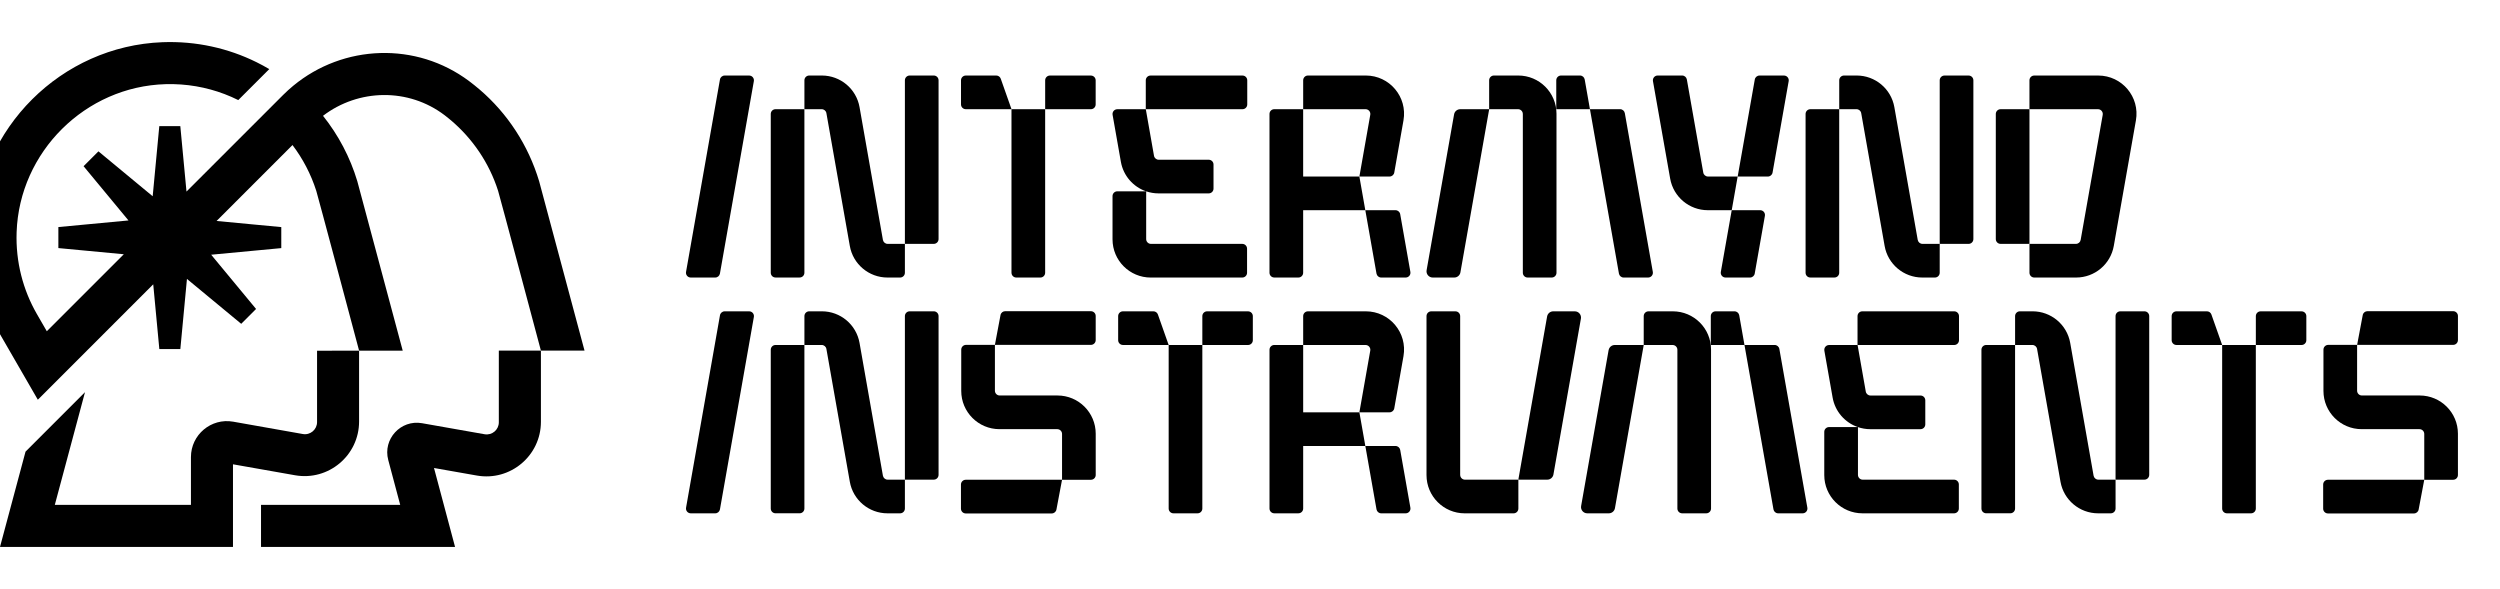
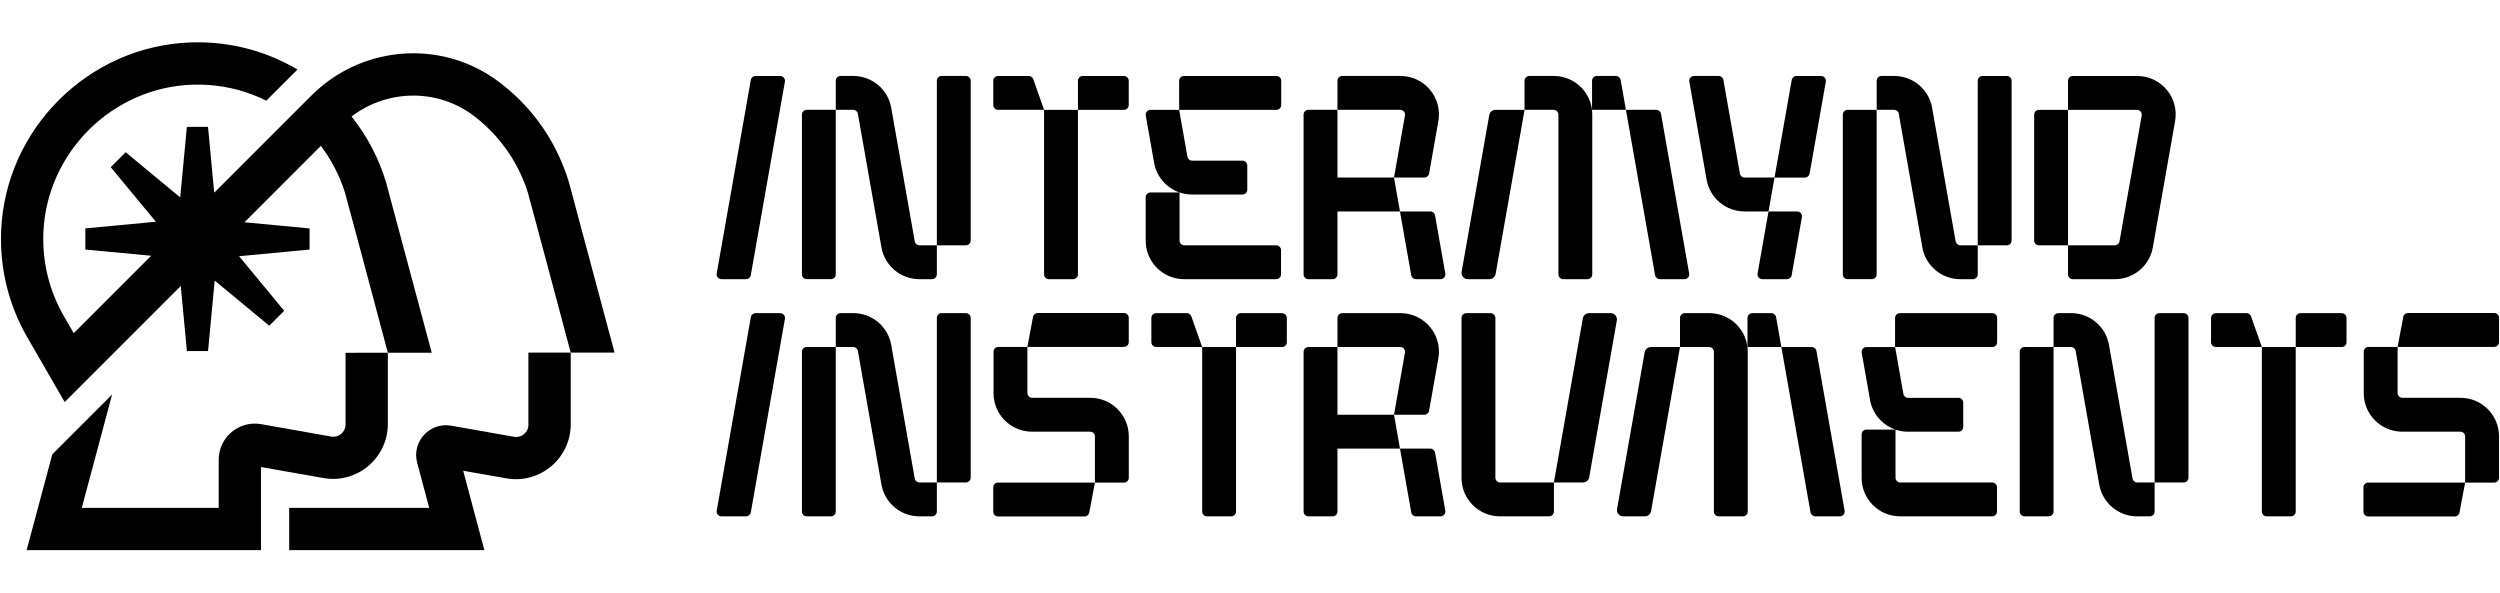
- <svg xmlns="http://www.w3.org/2000/svg" id="Layer_1" data-name="Layer 1" viewBox="39.47 0 1460.53 344.1">
+ <svg xmlns="http://www.w3.org/2000/svg" id="Layer_1" data-name="Layer 1" viewBox="24 0 1452 344.1">
  <g>
    <path d="M380.95,204.81h-25.48s-24.16-90.68-25.01-93.34c-5.19-16.27-14.9-30.51-27.64-41.27-1.15-.98-2.33-1.92-3.53-2.84-21.21-16.15-50.39-15.52-71.11.3,8.96,11.23,15.83,24.18,20.06,38.29v.02s26.5,98.88,26.5,98.88h-25.48c-2.71-10.15-24.22-90.86-25.02-93.35-3.11-9.75-7.85-18.78-13.89-26.76l-36.98,36.98h0l-7.38,7.38,37.81,3.57v12.28l-40.96,3.86,26.23,31.69-8.68,8.68-31.7-26.23-3.86,40.96h-12.28l-3.56-37.81-67.42,67.42-22.02-38.14c-10.29-18.02-15.82-39.1-14.87-61.54,2.5-58.99,50.64-106.92,109.64-109.18,19.79-.76,38.51,3.52,54.98,11.66h0c2.55,1.26,5.05,2.61,7.48,4.05l-18.11,18.1c-2.6-1.3-5.28-2.47-8.01-3.51h0c-10.65-4.05-22.26-6.13-34.41-5.79-46.9,1.3-85.44,39.56-87.07,86.44-.61,17.45,3.77,33.83,11.82,47.83l5.82,10.08,44.98-44.98-38.23-3.61v-12.28l40.96-3.86-26.23-31.69,8.68-8.68,31.69,26.23,3.86-40.96h12.28l3.61,38.23,56.44-56.43c1.9-1.9,3.88-3.7,5.92-5.38,29.29-24.2,71.84-25.89,102.77-2.71,2.03,1.53,4.07,3.15,6.09,4.88,16.31,13.95,28.49,32.56,34.81,53.64l26.5,98.89Z" />
    <path d="M355.48,204.81v41.61c0,19.82-17.89,34.84-37.41,31.4l-25.05-4.41,12.3,46.12h-113.36v-24.57h81.32l-6.99-26.21c-3.26-12.23,7.28-23.71,19.74-21.51h0s36.55,6.45,36.55,6.45c4.34.76,8.31-2.57,8.31-6.98v-41.9h24.58Z" />
    <path d="M249.25,204.85v41.41c0,19.82-17.9,34.84-37.42,31.39l-36.25-6.4v48.27H39.47s14.91-55.66,14.91-55.66l34.75-34.75-17.64,65.84h79.53v-27.91c0-13.07,11.81-22.97,24.68-20.69l40.68,7.21c4.34.77,8.32-2.57,8.32-6.98v-41.68l24.56-.05Z" />
  </g>
  <g>
    <g>
      <path d="M840,67.07l-6.36,36.06h17.63c1.35,0,2.51-.97,2.75-2.31l5.38-30.49c2.41-13.68-8.11-26.21-22-26.21h-33.81c-1.54,0-2.79,1.25-2.79,2.79v16.88h36.45c1.74,0,3.05,1.57,2.75,3.28Z" />
      <path d="M846.38,162.14h14.3c1.74,0,3.05-1.57,2.75-3.28l-5.95-33.75c-.24-1.33-1.39-2.31-2.75-2.31h-17.63l6.53,37.03c.24,1.33,1.39,2.31,2.75,2.31Z" />
      <path d="M783.92,162.14h14.08c1.54,0,2.79-1.25,2.79-2.79v-36.55h36.31s-3.47-19.67-3.47-19.67h-32.84s0-39.34,0-39.34h-16.88c-1.54,0-2.79,1.25-2.79,2.79v92.76c0,1.54,1.25,2.79,2.79,2.79Z" />
    </g>
    <g>
      <path d="M1267.91,67.07l-12.89,73.09c-.24,1.33-1.39,2.31-2.75,2.31h-27.16v16.88c0,1.54,1.25,2.79,2.79,2.79h24.47c10.84,0,20.11-7.78,22-18.46l12.93-73.34c2.41-13.68-8.11-26.21-22-26.21h-37.41c-1.54,0-2.79,1.25-2.79,2.79v16.88h40.05c1.74,0,3.05,1.57,2.75,3.28Z" />
      <path d="M1225.11,63.8h-16.88c-1.54,0-2.79,1.25-2.79,2.79v73.09c0,1.54,1.25,2.79,2.79,2.79h16.88V63.8Z" />
    </g>
    <g>
      <path d="M509.41,63.79v95.54c0,1.56-1.23,2.79-2.79,2.79h-14.07c-1.56,0-2.79-1.23-2.79-2.79v-92.75c0-1.54,1.23-2.79,2.79-2.79h16.86Z" />
      <path d="M568.12,142.47v16.86c0,1.56-1.25,2.81-2.79,2.81h-7.4c-10.84,0-20.12-7.8-21.99-18.47l-13.68-77.57c-.23-1.34-1.39-2.31-2.74-2.31h-10.1v-16.88c0-1.54,1.25-2.79,2.81-2.79h7.38c10.85,0,20.12,7.78,22.01,18.45l13.66,77.59c.25,1.32,1.39,2.31,2.75,2.31h10.09Z" />
      <path d="M587.79,46.91v92.75c0,1.56-1.25,2.81-2.79,2.81h-16.88V46.91c0-1.54,1.25-2.79,2.79-2.79h14.09c1.54,0,2.79,1.25,2.79,2.79Z" />
    </g>
    <g>
      <path d="M509.41,201.54v95.54c0,1.56-1.23,2.79-2.79,2.79h-14.07c-1.56,0-2.79-1.23-2.79-2.79v-92.75c0-1.54,1.23-2.79,2.79-2.79h16.86Z" />
      <path d="M568.12,280.22v16.86c0,1.56-1.25,2.81-2.79,2.81h-7.4c-10.84,0-20.12-7.8-21.99-18.47l-13.68-77.57c-.23-1.34-1.39-2.31-2.74-2.31h-10.1v-16.88c0-1.54,1.25-2.79,2.81-2.79h7.38c10.85,0,20.12,7.78,22.01,18.45l13.66,77.59c.25,1.32,1.39,2.31,2.75,2.31h10.09Z" />
      <path d="M587.79,184.66v92.75c0,1.56-1.25,2.81-2.79,2.81h-16.88v-95.56c0-1.54,1.25-2.79,2.79-2.79h14.09c1.54,0,2.79,1.25,2.79,2.79Z" />
    </g>
    <g>
      <path d="M1113.96,63.8v95.54c0,1.56-1.23,2.79-2.79,2.79h-14.07c-1.56,0-2.79-1.23-2.79-2.79v-92.75c0-1.54,1.23-2.79,2.79-2.79h16.86Z" />
      <path d="M1172.67,142.47v16.86c0,1.56-1.25,2.81-2.79,2.81h-7.4c-10.84,0-20.12-7.8-21.99-18.47l-13.68-77.57c-.23-1.34-1.39-2.31-2.74-2.31h-10.1v-16.88c0-1.54,1.25-2.79,2.81-2.79h7.38c10.85,0,20.12,7.78,22.01,18.45l13.66,77.59c.25,1.32,1.39,2.31,2.75,2.31h10.09Z" />
      <path d="M1192.34,46.92v92.75c0,1.56-1.25,2.81-2.79,2.81h-16.88V46.92c0-1.54,1.25-2.79,2.79-2.79h14.09c1.54,0,2.79,1.25,2.79,2.79Z" />
    </g>
    <g>
      <path d="M1216.7,201.54v95.54c0,1.56-1.23,2.79-2.79,2.79h-14.07c-1.56,0-2.79-1.23-2.79-2.79v-92.75c0-1.54,1.23-2.79,2.79-2.79h16.86Z" />
      <path d="M1275.41,280.22v16.86c0,1.56-1.25,2.81-2.79,2.81h-7.4c-10.84,0-20.12-7.8-21.99-18.47l-13.68-77.57c-.23-1.34-1.39-2.31-2.74-2.31h-10.1v-16.88c0-1.54,1.25-2.79,2.81-2.79h7.38c10.85,0,20.12,7.78,22.01,18.45l13.66,77.59c.25,1.32,1.39,2.31,2.75,2.31h10.09Z" />
      <path d="M1295.07,184.66v92.75c0,1.56-1.25,2.81-2.79,2.81h-16.88v-95.56c0-1.54,1.25-2.79,2.79-2.79h14.09c1.54,0,2.79,1.25,2.79,2.79Z" />
    </g>
    <g>
      <path d="M1037.2,122.8h13.96l3.47-19.67h-17.34c-1.35,0-2.51-.97-2.75-2.31l-9.59-54.39c-.24-1.33-1.39-2.31-2.75-2.31h-14.3c-1.74,0-3.05,1.57-2.75,3.28l10.05,56.95c1.88,10.67,11.16,18.45,21.99,18.45Z" />
      <path d="M1075.02,100.83l9.42-53.42c.3-1.71-1.01-3.28-2.75-3.28h-14.3c-1.35,0-2.51.97-2.75,2.31l-10,56.7h17.63c1.35,0,2.51-.97,2.75-2.31Z" />
      <path d="M1051.16,122.8l-6.36,36.06c-.3,1.71,1.01,3.28,2.75,3.28h14.3c1.35,0,2.51-.97,2.75-2.31l5.95-33.75c.3-1.71-1.01-3.28-2.75-3.28h-16.65Z" />
    </g>
    <g>
      <path d="M876.48,162.14h12.6c1.76,0,3.27-1.27,3.58-3l16.81-95.34h-16.92c-1.76,0-3.27,1.27-3.58,3l-16.06,91.08c-.39,2.22,1.32,4.26,3.58,4.26Z" />
      <path d="M988.71,66.1c-.24-1.33-1.39-2.31-2.75-2.31h-17.63l-3.06-17.36c-.24-1.33-1.39-2.31-2.75-2.31h-11.07c-1.54,0-2.79,1.25-2.79,2.79v16.88h19.67l16.94,96.04c.24,1.33,1.39,2.31,2.75,2.31h14.3c1.74,0,3.05-1.57,2.75-3.28l-16.36-92.76Z" />
      <path d="M929.13,66.59v92.76c0,1.54,1.25,2.79,2.79,2.79h14.08c1.54,0,2.79-1.25,2.79-2.79v-92.89c0-12.34-10-22.34-22.34-22.34h-14.21c-1.54,0-2.79,1.25-2.79,2.79v16.88h16.88c1.54,0,2.79,1.25,2.79,2.79Z" />
    </g>
    <g>
      <path d="M621.49,44.13h-17.8c-1.54,0-2.79,1.25-2.79,2.79v14.08c0,1.54,1.25,2.79,2.79,2.79h26.71l-6.28-17.81c-.39-1.12-1.45-1.86-2.63-1.86Z" />
      <path d="M630.4,159.35c0,1.54,1.25,2.79,2.79,2.79h14.08c1.54,0,2.79-1.25,2.79-2.79V63.8h-19.67v95.55Z" />
      <path d="M676.78,44.13h-23.92c-1.54,0-2.79,1.25-2.79,2.79v16.88h26.71c1.54,0,2.79-1.25,2.79-2.79v-14.08c0-1.54-1.25-2.79-2.79-2.79Z" />
    </g>
    <g>
      <path d="M768.13,61v-14.08c0-1.54-1.25-2.79-2.79-2.79h-53.7c-1.54,0-2.79,1.25-2.79,2.79v16.88h56.49c1.54,0,2.79-1.25,2.79-2.79Z" />
      <path d="M711.74,162.14h53.49c1.54,0,2.79-1.25,2.79-2.79v-14.08c0-1.54-1.25-2.79-2.79-2.79h-53.36c-1.54,0-2.79-1.25-2.79-2.79v-27.91c2.27.77,4.7,1.2,7.21,1.2h29.34c1.54,0,2.79-1.25,2.79-2.79v-14.08c0-1.54-1.25-2.79-2.79-2.79h-29.23c-1.35,0-2.51-.97-2.75-2.31l-4.79-27.2h-16.65c-1.74,0-3.05,1.57-2.75,3.28l4.84,27.44c1.44,8.18,7.23,14.66,14.73,17.24h-16.82c-1.54,0-2.79,1.25-2.79,2.79v25.26c0,12.34,10,22.33,22.33,22.33Z" />
    </g>
    <path d="M443.01,162.14h14.3c1.36,0,2.51-.97,2.75-2.3l.55-3.14s.03-.09.03-.14l19.24-109.15c.3-1.71-1.01-3.28-2.75-3.28h-14.3c-1.36,0-2.51.97-2.75,2.3l-19.82,112.43c-.3,1.71,1.01,3.28,2.75,3.28Z" />
    <g>
      <path d="M840,204.82l-6.36,36.06h17.63c1.35,0,2.51-.97,2.75-2.31l5.38-30.48c2.41-13.68-8.11-26.21-22-26.21h-33.81c-1.54,0-2.79,1.25-2.79,2.79v16.88h36.45c1.74,0,3.05,1.57,2.75,3.28Z" />
      <path d="M857.49,262.86c-.24-1.33-1.39-2.31-2.75-2.31h-17.63l6.53,37.03c.24,1.33,1.39,2.31,2.75,2.31h14.3c1.74,0,3.05-1.57,2.75-3.28l-5.95-33.75Z" />
      <path d="M800.8,240.88v-39.34h-16.88c-1.54,0-2.79,1.25-2.79,2.79v92.76c0,1.54,1.25,2.79,2.79,2.79h14.09c1.54,0,2.79-1.25,2.79-2.79v-36.55h36.31l-3.47-19.67h-32.84Z" />
    </g>
    <g>
      <path d="M979.24,204.55l-16.06,91.08c-.39,2.22,1.32,4.26,3.58,4.26h12.6c1.76,0,3.27-1.27,3.58-3l16.81-95.34h-16.92c-1.76,0-3.27,1.27-3.58,3Z" />
      <path d="M1078.99,203.85c-.24-1.33-1.39-2.31-2.75-2.31h-17.63l16.94,96.04c.24,1.33,1.39,2.31,2.75,2.31h14.3c1.74,0,3.05-1.57,2.75-3.28l-16.36-92.76Z" />
      <path d="M1052.8,181.88h-11.07c-1.54,0-2.79,1.25-2.79,2.79v16.88h19.67l-3.06-17.36c-.24-1.33-1.39-2.31-2.75-2.31Z" />
      <path d="M1016.75,181.88h-14.21c-1.54,0-2.79,1.25-2.79,2.79v16.88h16.88c1.54,0,2.79,1.25,2.79,2.79v92.76c0,1.54,1.25,2.79,2.79,2.79h14.08c1.54,0,2.79-1.25,2.79-2.79v-92.89c0-12.34-10-22.33-22.34-22.33Z" />
    </g>
    <g>
      <path d="M713.3,181.88h-17.8c-1.54,0-2.79,1.25-2.79,2.79v14.08c0,1.54,1.25,2.79,2.79,2.79h26.71l-6.28-17.81c-.39-1.12-1.45-1.86-2.63-1.86Z" />
      <path d="M768.6,181.88h-23.92c-1.54,0-2.79,1.25-2.79,2.79v16.88h26.71c1.54,0,2.79-1.25,2.79-2.79v-14.08c0-1.54-1.25-2.79-2.79-2.79Z" />
      <path d="M722.22,297.1c0,1.54,1.25,2.79,2.79,2.79h14.09c1.54,0,2.79-1.25,2.79-2.79v-95.55h-19.67v95.55Z" />
    </g>
    <g>
      <path d="M1328.77,181.88h-17.8c-1.54,0-2.79,1.25-2.79,2.79v14.08c0,1.54,1.25,2.79,2.79,2.79h26.71l-6.28-17.81c-.39-1.12-1.45-1.86-2.63-1.86Z" />
      <path d="M1384.07,181.88h-23.92c-1.54,0-2.79,1.25-2.79,2.79v16.88h26.71c1.54,0,2.79-1.25,2.79-2.79v-14.08c0-1.54-1.25-2.79-2.79-2.79Z" />
      <path d="M1337.68,297.1c0,1.54,1.25,2.79,2.79,2.79h14.09c1.54,0,2.79-1.25,2.79-2.79v-95.55h-19.67v95.55Z" />
    </g>
    <g>
      <path d="M1181.15,181.88h-53.7c-1.54,0-2.79,1.25-2.79,2.79v16.88h56.49c1.54,0,2.79-1.25,2.79-2.79v-14.09c0-1.54-1.25-2.79-2.79-2.79Z" />
      <path d="M1105.27,204.82l4.84,27.44c1.44,8.18,7.23,14.66,14.73,17.24h-16.82c-1.54,0-2.79,1.25-2.79,2.79v25.26c0,12.34,10,22.34,22.34,22.34h53.49c1.54,0,2.79-1.25,2.79-2.79v-14.08c0-1.54-1.25-2.79-2.79-2.79h-53.36c-1.54,0-2.79-1.25-2.79-2.79v-27.91c2.27.77,4.7,1.2,7.21,1.2h29.34c1.54,0,2.79-1.25,2.79-2.79v-14.08c0-1.54-1.25-2.79-2.79-2.79h-29.23c-1.35,0-2.51-.97-2.75-2.31l-4.79-27.2h-16.65c-1.74,0-3.05,1.57-2.75,3.28Z" />
    </g>
    <g>
      <path d="M959.49,181.88h-12.6c-1.76,0-3.27,1.27-3.58,3l-16.81,95.34h16.92c1.76,0,3.27-1.27,3.58-3l16.06-91.08c.39-2.22-1.32-4.26-3.58-4.26Z" />
      <path d="M892.52,277.43v-92.76c0-1.54-1.25-2.79-2.79-2.79h-14.09c-1.54,0-2.79,1.25-2.79,2.79v92.89c0,12.34,10,22.34,22.34,22.34h28.54c1.54,0,2.79-1.25,2.79-2.79v-16.88h-31.2c-1.54,0-2.79-1.25-2.79-2.79Z" />
    </g>
    <path d="M477.14,181.88h-14.3c-1.36,0-2.51.97-2.75,2.3l-19.82,112.43c-.3,1.71,1.01,3.28,2.75,3.28h14.3c1.36,0,2.51-.97,2.75-2.3l.55-3.14s.03-.09.03-.14l19.24-109.15c.3-1.71-1.01-3.28-2.75-3.28Z" />
    <g>
      <path d="M676.81,181.8h-50.09c-1.34,0-2.5.96-2.74,2.27l-3.28,17.41h56.1c1.54,0,2.79-1.25,2.79-2.79v-14.09c0-1.54-1.25-2.79-2.79-2.79Z" />
      <path d="M600.87,283.08v14.09c0,1.54,1.25,2.79,2.79,2.79h50.25c1.34,0,2.5-.96,2.74-2.27l3.28-17.41h-56.27c-1.54,0-2.79,1.25-2.79,2.79Z" />
      <path d="M601.04,204.27v24.11c0,12.34,10,22.34,22.33,22.34h33.77c1.54,0,2.79,1.25,2.79,2.79v26.78h16.88c1.54,0,2.79-1.25,2.79-2.79v-24.11c0-12.34-10-22.34-22.33-22.34h-33.77c-1.54,0-2.79-1.25-2.79-2.79v-26.78h-16.88c-1.54,0-2.79,1.25-2.79,2.79Z" />
    </g>
    <g>
      <path d="M1475.43,198.68v-14.09c0-1.54-1.25-2.79-2.79-2.79h-50.09c-1.34,0-2.5.96-2.74,2.27l-3.28,17.41h56.1c1.54,0,2.79-1.25,2.79-2.79Z" />
      <path d="M1396.69,283.08v14.09c0,1.54,1.25,2.79,2.79,2.79h50.25c1.34,0,2.5-.96,2.74-2.27l3.28-17.41h-56.27c-1.54,0-2.79,1.25-2.79,2.79Z" />
      <path d="M1399.65,201.48c-1.54,0-2.79,1.25-2.79,2.79v24.11c0,12.34,10,22.34,22.33,22.34h33.77c1.54,0,2.79,1.25,2.79,2.79v26.78h16.88c1.54,0,2.79-1.25,2.79-2.79v-24.11c0-12.34-10-22.34-22.34-22.34h-33.77c-1.54,0-2.79-1.25-2.79-2.79v-26.78h-16.88Z" />
    </g>
  </g>
</svg>
